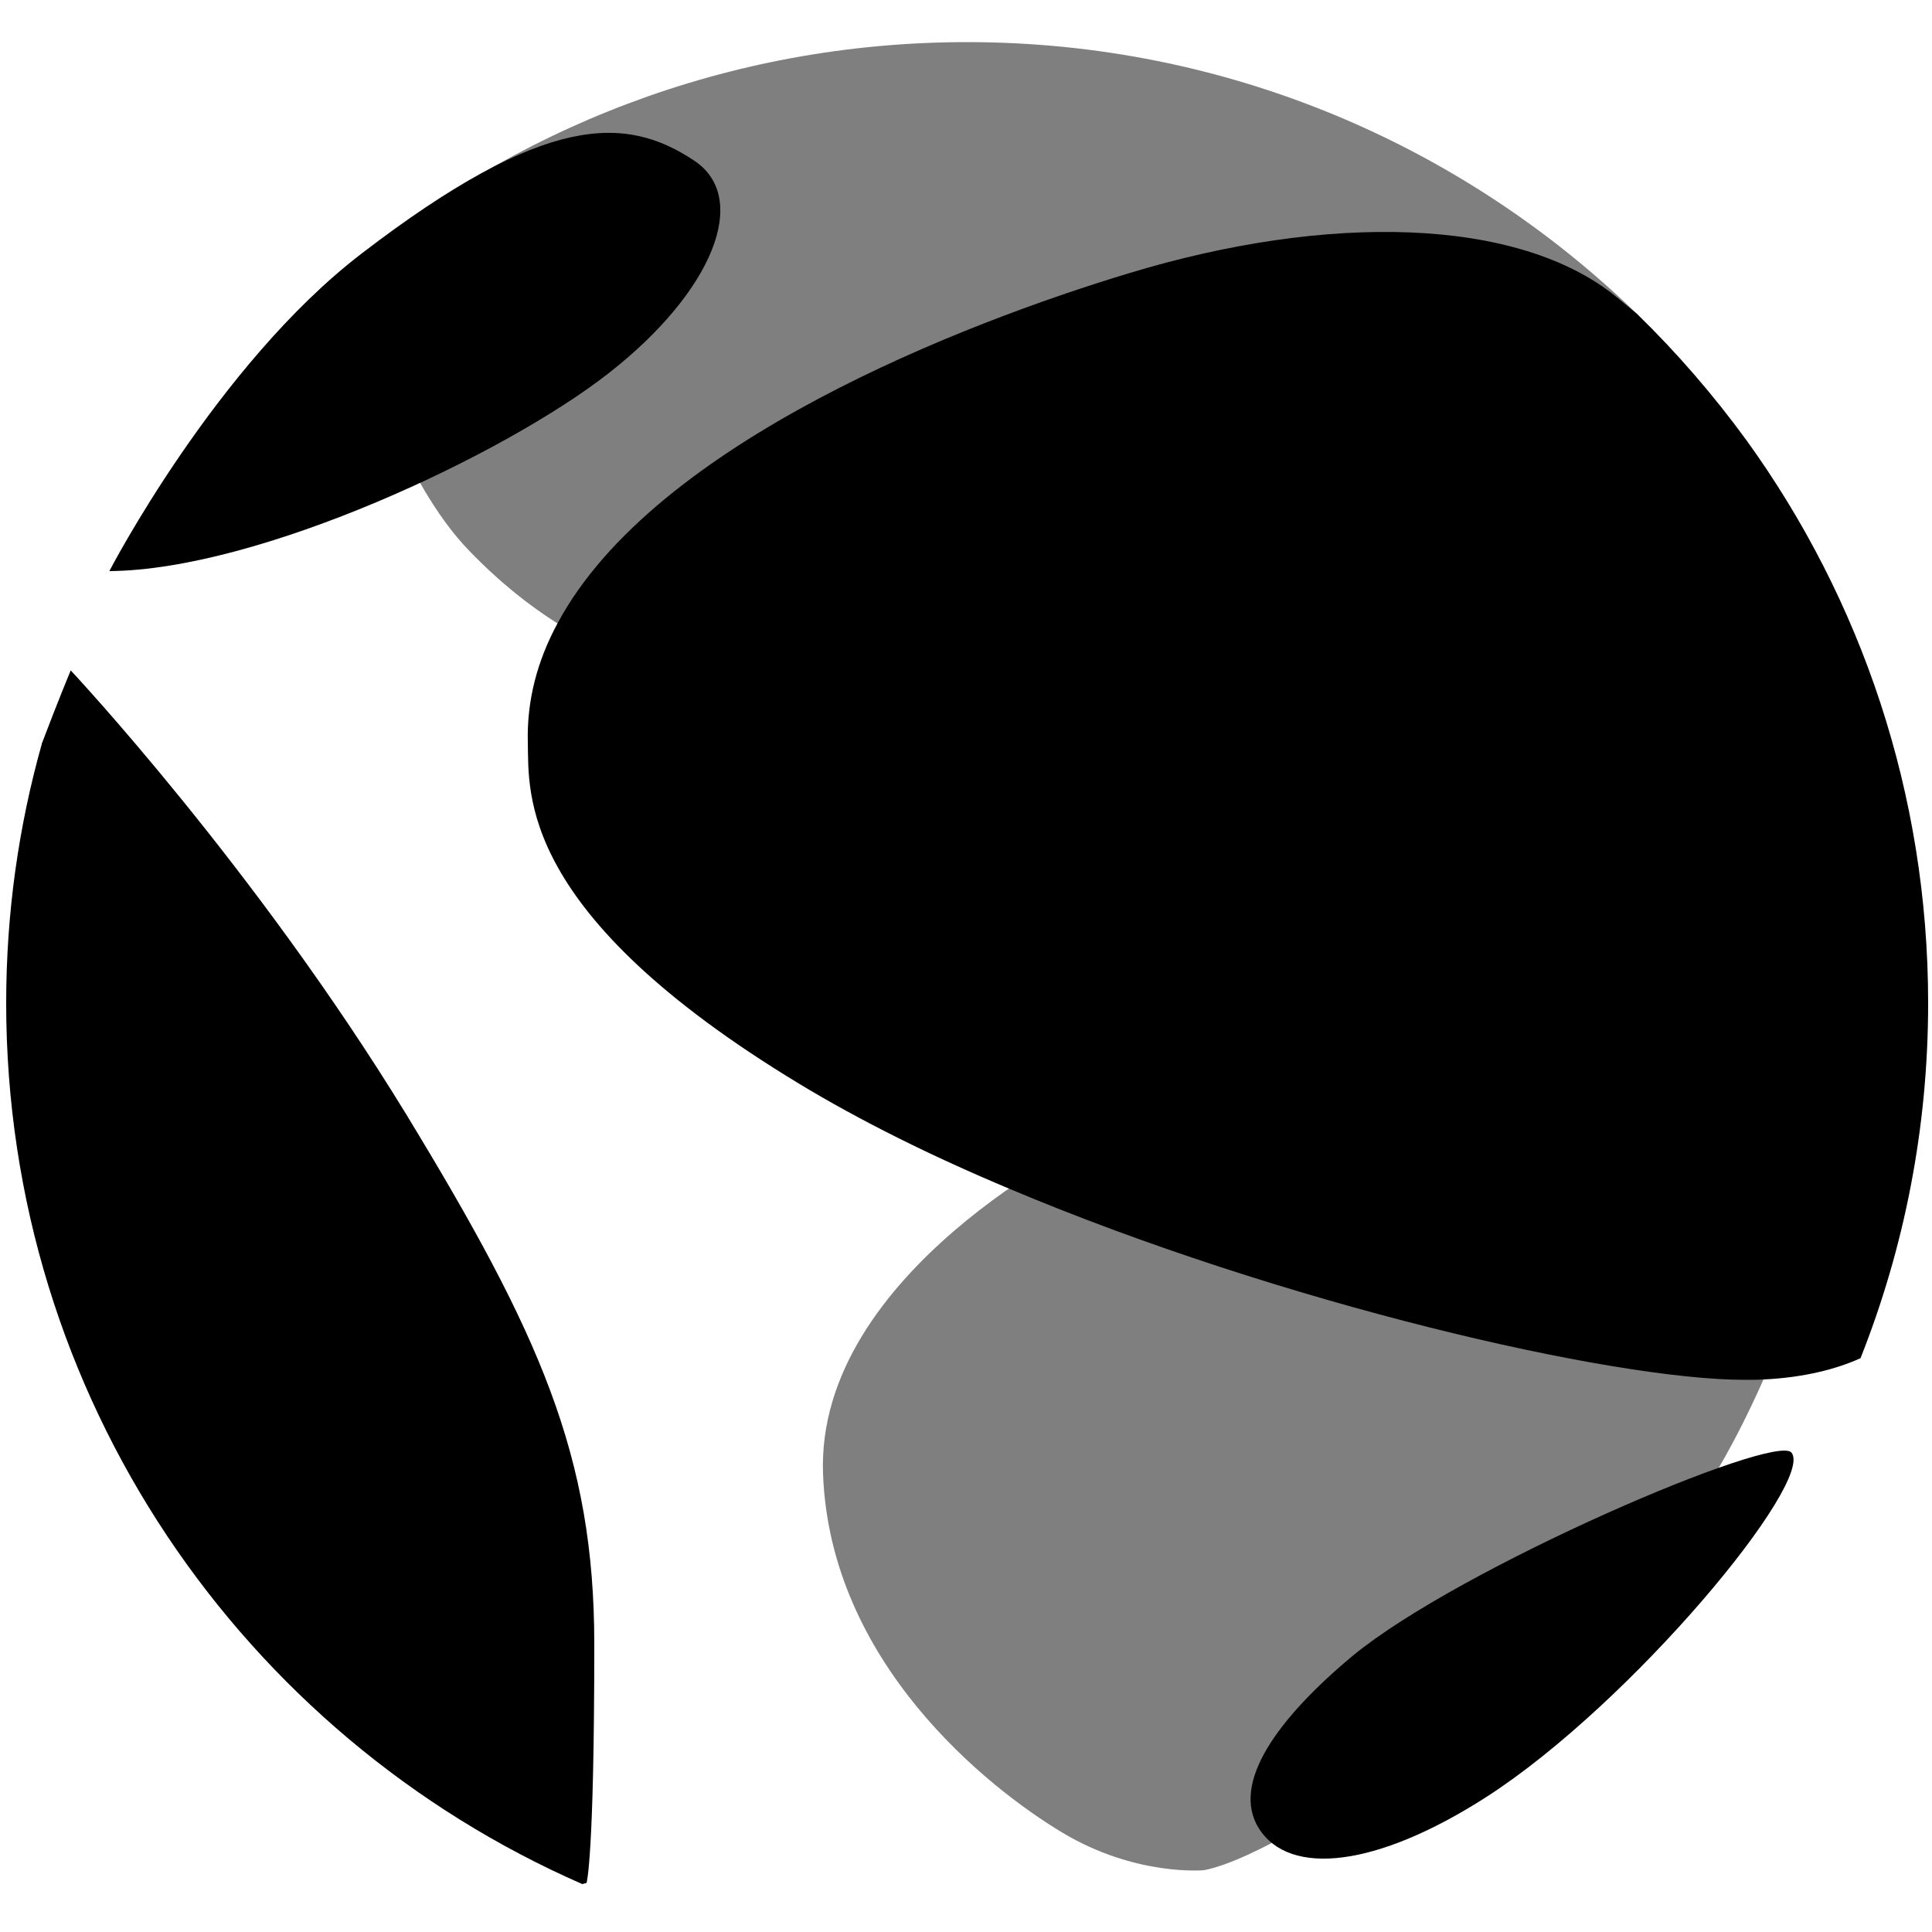
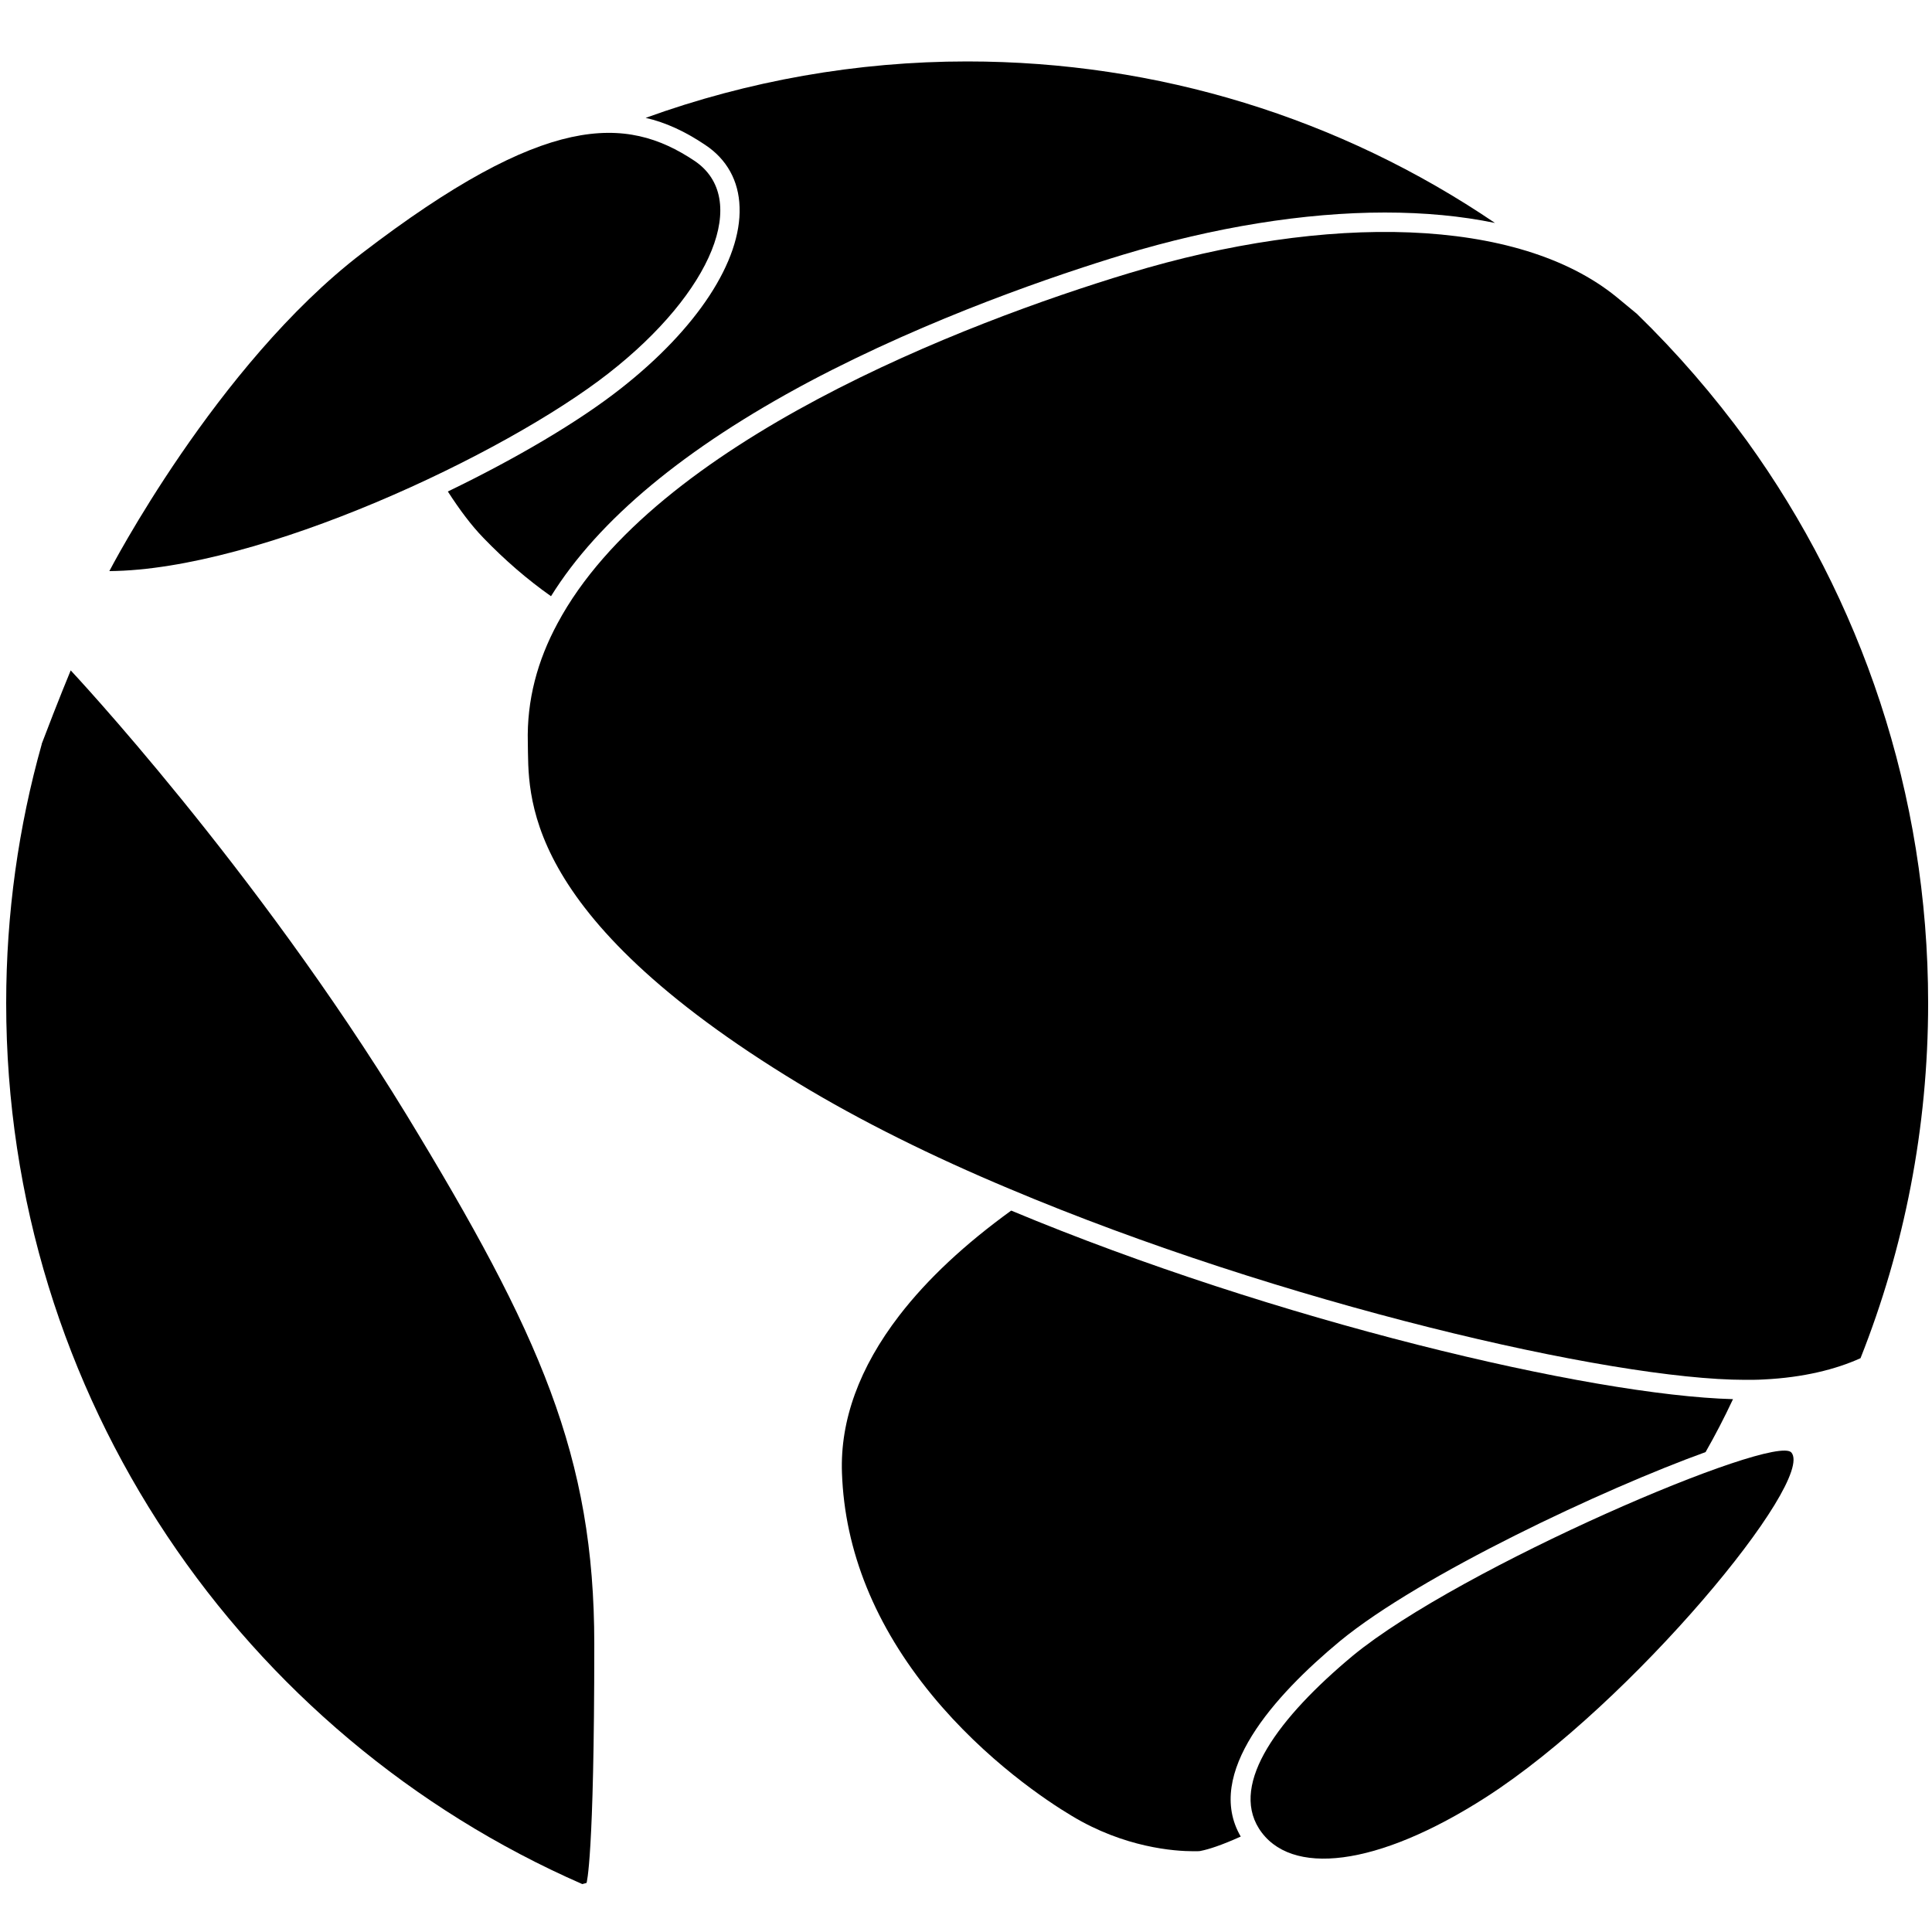
<svg xmlns="http://www.w3.org/2000/svg" version="1.1" id="LUNA" x="0px" y="0px" viewBox="0 0 500 500" style="enable-background:new 0 0 500 500;" xml:space="preserve">
-   <style type="text/css">
- 	.st0{opacity:0.5;}
- </style>
  <path d="M153.8,425.5c0,55.7-2,61.8-2,61.8s-0.4,0.1-1.1,0.3l0,0c-87.8-38.4-149.1-126-149.1-228c0-23.2,3.2-45.7,9.2-67v-0.1  c4.4-11.6,7.5-19,7.5-19s47.6,50.7,86.9,115C139.7,345.2,153.8,376.8,153.8,425.5z" />
-   <path class="st0" d="M451.9,114l-265.5,59.5c0,0-18,3-42.2-12.2c-7.1-4.5-14.8-10.5-22.7-18.7c-4.4-4.5-8.3-10-11.9-16.1  c-9.3-15.8-16.1-36-20.9-55c-0.1-0.3-0.2-0.5-0.2-0.8c43.5-37.3,100-59.8,161.8-59.8c67.3,0,128.4,26.8,173.2,70.2  C433.9,91.3,443.4,102.3,451.9,114z" />
-   <path class="st0" d="M311.6,484c0,0-17.7,1.7-36.8-9.8s-60-43.8-61.8-92.8c-1.9-52.2,69.2-86.5,69.2-86.5L470,320.5  c0,0-14.4,49.3-36.9,76.4C410.7,424,335.8,479.4,311.6,484z" />
  <path d="M463.6,375.9c6.3,7.3-41.2,64.9-79,89.2c-28.2,18.1-50.8,20.7-58.8,8.1c-7.4-11.8,5.1-28.7,24.3-44.7  C377.9,405.6,459.2,370.9,463.6,375.9z" />
  <path d="M28.3,147.8c0,0,27.6-53.3,65.3-82.2c47.6-36.5,68.4-35.8,86.1-24c14.5,9.7,4.8,33.9-22.2,55S67.1,147.5,28.3,147.8z" />
  <path d="M499,259.6c0,32.4-6.2,63.4-17.5,91.9c-6.4,2.9-14.8,5-25,5.5l0,0c-1.6,0.1-3.2,0.1-4.9,0.1c-34.6,0-120.1-19.8-190.5-49.5  c-19.8-8.3-38.4-17.5-54.4-27.2c-72.8-44.1-69.8-75.2-70.1-88.2c-0.3-11,2.5-21.3,7.7-30.9c25.1-46.9,105.5-77.8,147.9-90.6  c51.1-15.5,100.6-14.7,126.2,6.2c1.6,1.3,3.4,2.8,5.2,4.3c10.4,10.1,19.9,21.1,28.5,32.9C481.6,155,499,205.3,499,259.6z" />
+   <path d="M209.4,98.8c31.5-16.7,64.5-27.8,81.3-32.9c23.5-7.1,46.9-10.9,67.7-10.9c10.3,0,19.8,0.9,28.5,2.7  c-40.1-27.2-87.3-41.8-136.6-41.8c-28.5,0-56.7,5-83.2,14.6c5.2,1.2,10.2,3.5,15.4,7c5.6,3.7,8.7,9.3,8.9,16.1  c0.5,13.9-11,31.5-30.8,47c-10.8,8.5-26.9,18-44.7,26.6c3.1,4.8,6.1,8.8,9.2,12c5.6,5.8,11.4,10.8,17.5,15.1  C154.9,134.5,177.3,115.9,209.4,98.8z" />
+   <path d="M441.4,375.8c2.4-4.2,4.8-8.8,7.1-13.7c-37-1-118.5-20.3-186.8-48.8c-11.9,8.6-21.7,17.7-29,27.2  c-10.3,13.4-15.3,27.1-14.8,40.7c0.7,20.2,8.6,39.6,23.3,57.5c13.9,16.9,29.9,27.5,36.1,31.2c13.7,8.3,26.7,9.2,31.6,9.2  c0.9,0,1.6,0,1.9-0.1c2-0.4,5.2-1.4,10.3-3.7c-9.5-16.3,8.7-36.5,25.7-50.6C367.6,407.6,415.1,385.3,441.4,375.8z" />
</svg>
